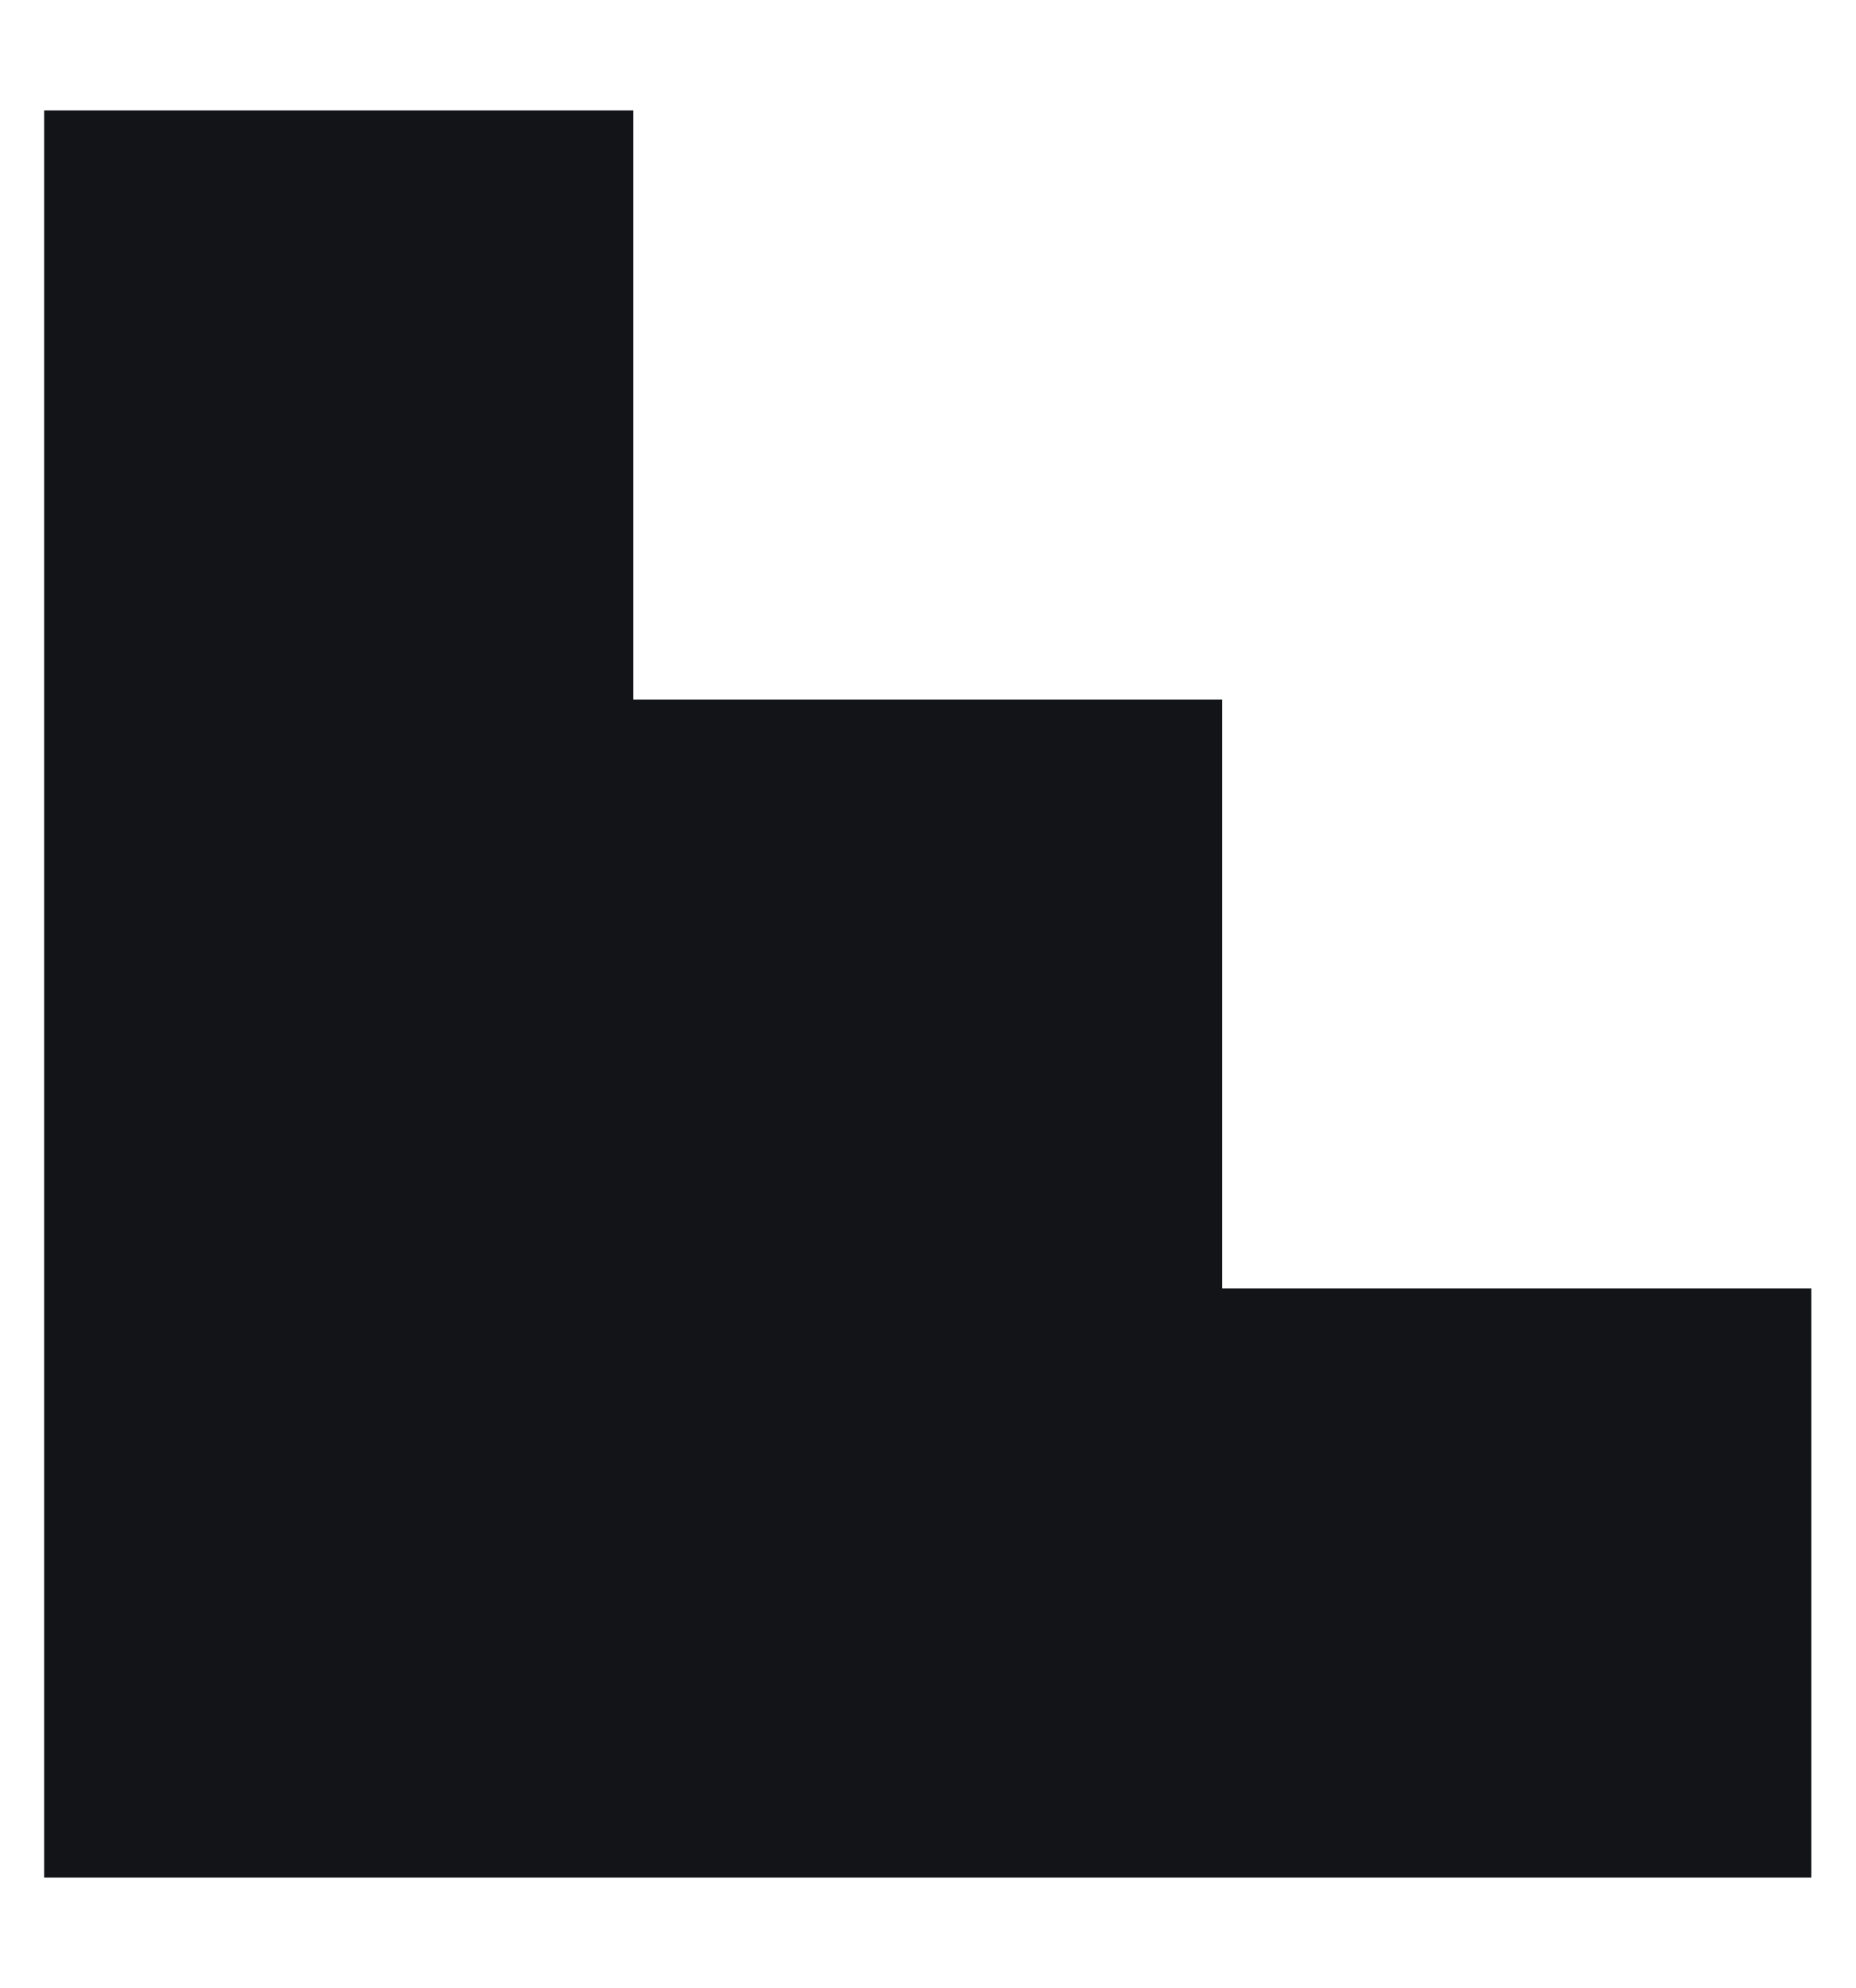
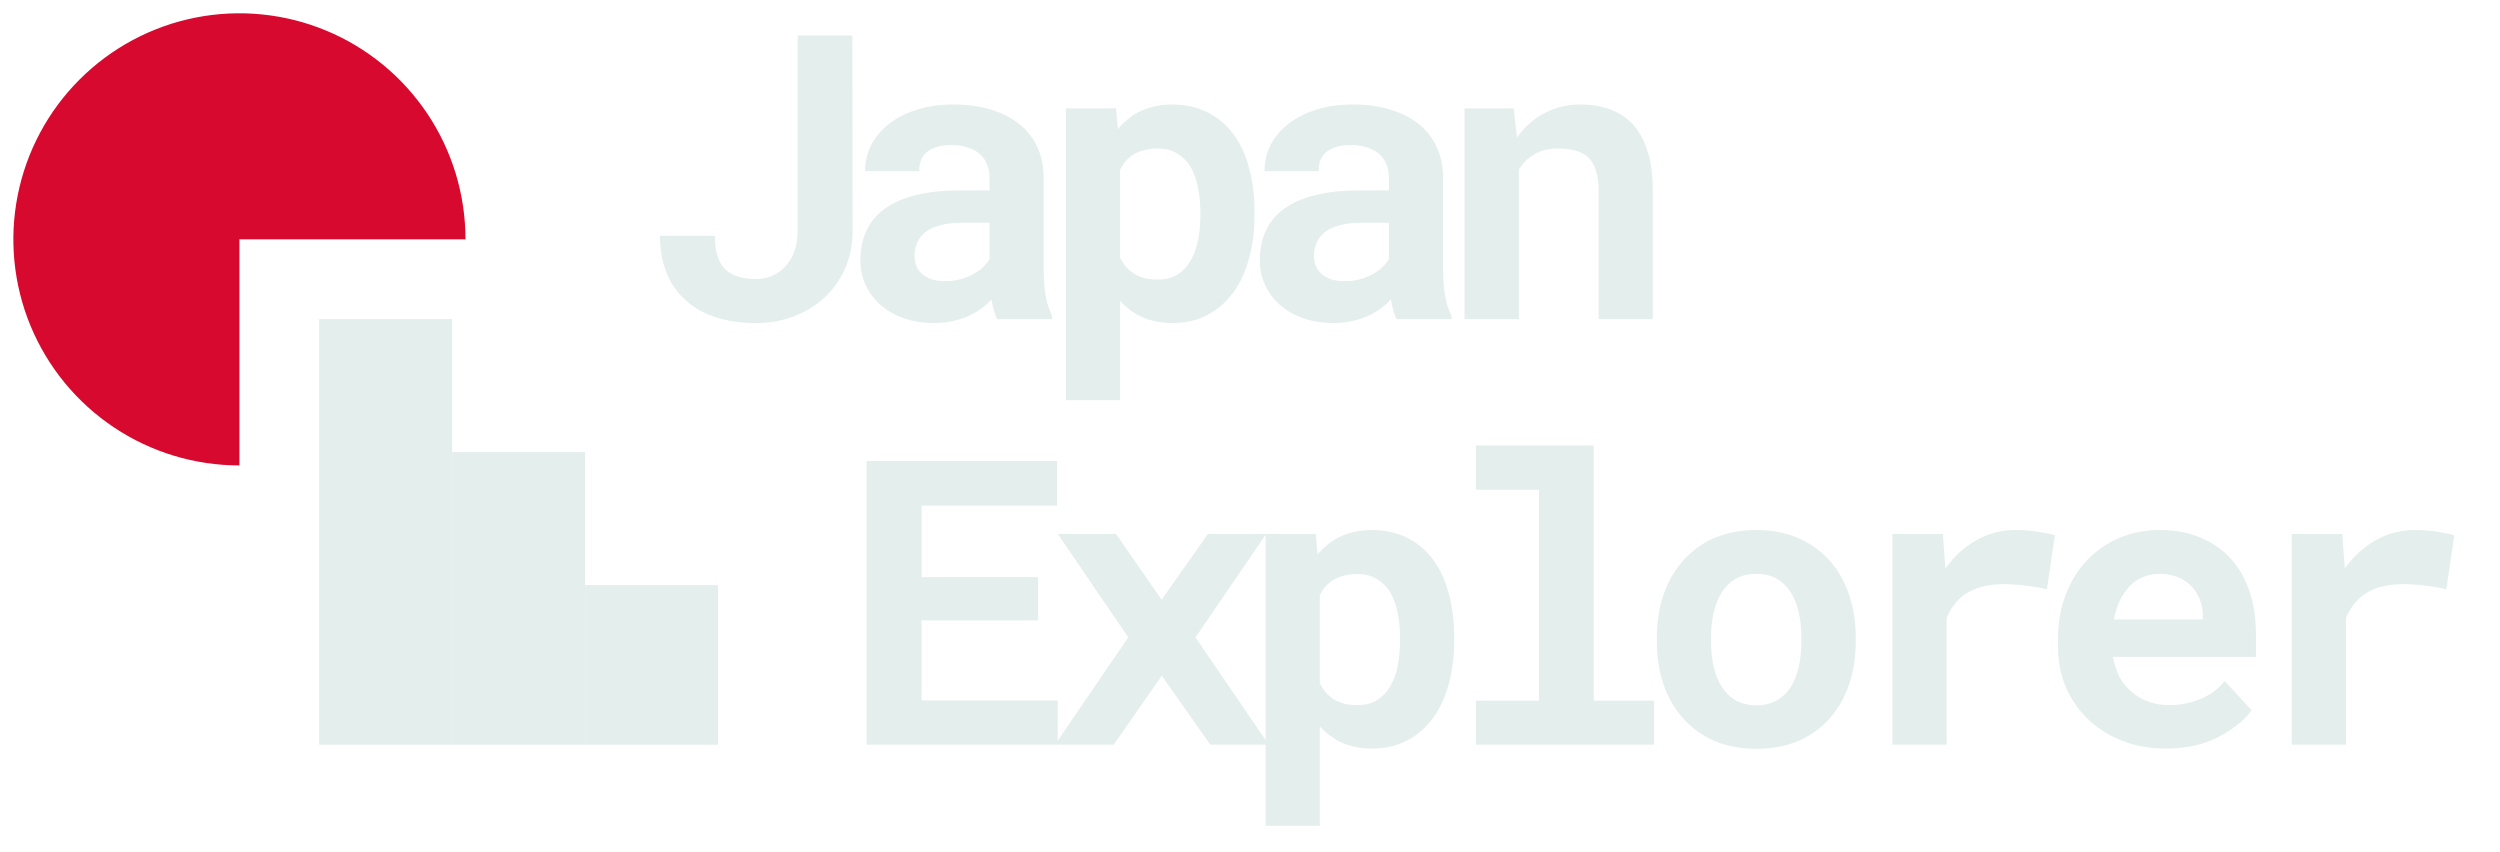
- <svg xmlns="http://www.w3.org/2000/svg" width="14" height="15" viewBox="0 0 14 15" fill="none">
-   <path fill-rule="evenodd" clip-rule="evenodd" d="M0.333 0.833H4.778V5.278H9.222V9.722H13.667V14.167H0.333V0.833Z" fill="#121417" />
+ <svg xmlns="http://www.w3.org/2000/svg" width="94" height="32" viewBox="0 0 94 32" fill="none">
+   <path d="M17.502 9C17.502 7.319 17.004 5.675 16.07 4.278C15.136 2.88 13.808 1.79 12.255 1.147C10.702 0.504 8.993 0.335 7.344 0.663C5.695 0.991 4.181 1.801 2.992 2.99C1.803 4.178 0.994 5.693 0.666 7.342C0.338 8.991 0.506 10.7 1.149 12.253C1.793 13.806 2.882 15.133 4.28 16.067C5.678 17.002 7.321 17.5 9.002 17.5V9H17.502Z" fill="#D7092E" />
+   <rect x="12" y="12" width="5" height="16" fill="#E4EEEC" />
+   <rect x="17" y="17" width="5" height="11" fill="#E4EEEC" />
+   <rect x="22" y="22" width="5" height="6" fill="#E4EEEC" />
+   <path d="M29.991 1.336H32.049L32.057 8.726C32.052 9.234 31.954 9.698 31.764 10.118C31.578 10.533 31.322 10.892 30.995 11.194C30.668 11.497 30.282 11.731 29.837 11.898C29.398 12.063 28.924 12.146 28.416 12.146C27.879 12.146 27.391 12.078 26.952 11.941C26.512 11.805 26.136 11.6 25.824 11.326C25.506 11.058 25.26 10.718 25.084 10.308C24.908 9.898 24.818 9.417 24.813 8.865H26.878C26.878 9.119 26.903 9.341 26.952 9.532C27 9.722 27.074 9.883 27.171 10.015C27.298 10.176 27.464 10.296 27.669 10.374C27.875 10.452 28.123 10.491 28.416 10.491C28.651 10.491 28.866 10.447 29.061 10.359C29.256 10.267 29.422 10.142 29.559 9.986C29.696 9.83 29.801 9.644 29.874 9.429C29.952 9.209 29.991 8.975 29.991 8.726V1.336ZM37.493 12C37.444 11.902 37.402 11.79 37.368 11.663C37.334 11.536 37.305 11.402 37.28 11.26C37.168 11.382 37.039 11.497 36.892 11.604C36.746 11.712 36.584 11.805 36.409 11.883C36.228 11.966 36.03 12.029 35.815 12.073C35.601 12.122 35.369 12.146 35.12 12.146C34.714 12.146 34.341 12.088 33.999 11.971C33.662 11.854 33.372 11.69 33.127 11.48C32.883 11.27 32.693 11.021 32.556 10.733C32.419 10.44 32.351 10.123 32.351 9.781C32.351 9.341 32.437 8.953 32.607 8.616C32.778 8.274 33.035 7.994 33.377 7.774C33.684 7.574 34.062 7.422 34.512 7.32C34.966 7.212 35.486 7.159 36.072 7.159H37.207V6.69C37.207 6.504 37.178 6.338 37.119 6.192C37.06 6.041 36.973 5.911 36.855 5.804C36.733 5.691 36.58 5.606 36.394 5.547C36.213 5.484 36.001 5.452 35.757 5.452C35.542 5.452 35.356 5.479 35.2 5.533C35.044 5.582 34.917 5.652 34.819 5.745C34.731 5.828 34.666 5.928 34.622 6.045C34.583 6.163 34.563 6.292 34.563 6.434H32.527C32.527 6.097 32.6 5.777 32.747 5.474C32.898 5.171 33.118 4.905 33.406 4.676C33.689 4.446 34.036 4.266 34.446 4.134C34.861 3.997 35.334 3.929 35.867 3.929C36.345 3.929 36.79 3.987 37.2 4.104C37.615 4.222 37.974 4.395 38.276 4.625C38.579 4.854 38.816 5.145 38.987 5.496C39.158 5.843 39.243 6.246 39.243 6.705V10.103C39.243 10.528 39.27 10.879 39.324 11.158C39.377 11.436 39.456 11.675 39.558 11.876V12H37.493ZM35.552 10.572C35.757 10.572 35.947 10.547 36.123 10.498C36.299 10.45 36.458 10.386 36.599 10.308C36.741 10.23 36.863 10.142 36.965 10.044C37.068 9.942 37.148 9.839 37.207 9.737V8.375H36.167C35.85 8.375 35.579 8.406 35.354 8.47C35.129 8.528 34.946 8.611 34.805 8.719C34.663 8.831 34.558 8.965 34.49 9.122C34.421 9.273 34.387 9.439 34.387 9.62C34.387 9.761 34.412 9.893 34.46 10.015C34.514 10.132 34.59 10.232 34.688 10.315C34.785 10.394 34.905 10.457 35.046 10.506C35.193 10.55 35.361 10.572 35.552 10.572ZM40.08 15.047V4.075H41.962L42.035 4.852C42.143 4.72 42.26 4.603 42.387 4.5C42.514 4.393 42.65 4.3 42.797 4.222C42.973 4.129 43.166 4.058 43.376 4.009C43.59 3.956 43.82 3.929 44.064 3.929C44.567 3.929 45.011 4.026 45.397 4.222C45.783 4.412 46.107 4.683 46.371 5.035C46.635 5.391 46.833 5.818 46.964 6.316C47.101 6.81 47.169 7.356 47.169 7.957V8.111C47.169 8.687 47.101 9.222 46.964 9.715C46.833 10.208 46.637 10.633 46.378 10.989C46.115 11.351 45.79 11.634 45.404 11.839C45.019 12.044 44.577 12.146 44.079 12.146C43.815 12.146 43.571 12.117 43.346 12.059C43.127 12.005 42.921 11.924 42.731 11.817C42.619 11.748 42.511 11.673 42.409 11.59C42.306 11.507 42.209 11.414 42.116 11.312V15.047H40.08ZM45.133 7.957C45.133 7.625 45.102 7.315 45.038 7.027C44.98 6.734 44.887 6.48 44.76 6.265C44.628 6.055 44.459 5.889 44.254 5.767C44.054 5.645 43.81 5.584 43.522 5.584C43.356 5.584 43.205 5.601 43.068 5.635C42.931 5.665 42.807 5.708 42.694 5.767C42.567 5.835 42.455 5.921 42.357 6.023C42.265 6.126 42.184 6.246 42.116 6.382V9.693C42.179 9.82 42.255 9.935 42.343 10.037C42.435 10.14 42.541 10.227 42.658 10.301C42.77 10.369 42.899 10.423 43.046 10.462C43.192 10.496 43.356 10.513 43.537 10.513C43.825 10.513 44.069 10.45 44.269 10.323C44.474 10.196 44.64 10.023 44.767 9.803C44.894 9.583 44.987 9.329 45.045 9.041C45.104 8.748 45.133 8.438 45.133 8.111V7.957ZM52.51 12C52.461 11.902 52.42 11.79 52.386 11.663C52.352 11.536 52.322 11.402 52.298 11.26C52.185 11.382 52.056 11.497 51.91 11.604C51.763 11.712 51.602 11.805 51.426 11.883C51.246 11.966 51.048 12.029 50.833 12.073C50.618 12.122 50.386 12.146 50.137 12.146C49.732 12.146 49.358 12.088 49.017 11.971C48.68 11.854 48.389 11.69 48.145 11.48C47.901 11.27 47.71 11.021 47.574 10.733C47.437 10.44 47.369 10.123 47.369 9.781C47.369 9.341 47.454 8.953 47.625 8.616C47.796 8.274 48.052 7.994 48.394 7.774C48.702 7.574 49.08 7.422 49.529 7.32C49.983 7.212 50.503 7.159 51.089 7.159H52.225V6.69C52.225 6.504 52.195 6.338 52.137 6.192C52.078 6.041 51.99 5.911 51.873 5.804C51.751 5.691 51.597 5.606 51.412 5.547C51.231 5.484 51.019 5.452 50.774 5.452C50.56 5.452 50.374 5.479 50.218 5.533C50.062 5.582 49.935 5.652 49.837 5.745C49.749 5.828 49.683 5.928 49.639 6.045C49.6 6.163 49.581 6.292 49.581 6.434H47.544C47.544 6.097 47.618 5.777 47.764 5.474C47.916 5.171 48.135 4.905 48.423 4.676C48.706 4.446 49.053 4.266 49.463 4.134C49.878 3.997 50.352 3.929 50.884 3.929C51.363 3.929 51.807 3.987 52.217 4.104C52.632 4.222 52.991 4.395 53.294 4.625C53.597 4.854 53.834 5.145 54.004 5.496C54.175 5.843 54.261 6.246 54.261 6.705V10.103C54.261 10.528 54.288 10.879 54.341 11.158C54.395 11.436 54.473 11.675 54.576 11.876V12H52.51ZM50.569 10.572C50.774 10.572 50.965 10.547 51.141 10.498C51.316 10.45 51.475 10.386 51.617 10.308C51.758 10.23 51.88 10.142 51.983 10.044C52.085 9.942 52.166 9.839 52.225 9.737V8.375H51.185C50.867 8.375 50.596 8.406 50.372 8.47C50.147 8.528 49.964 8.611 49.822 8.719C49.681 8.831 49.576 8.965 49.507 9.122C49.439 9.273 49.405 9.439 49.405 9.62C49.405 9.761 49.429 9.893 49.478 10.015C49.532 10.132 49.607 10.232 49.705 10.315C49.803 10.394 49.922 10.457 50.064 10.506C50.21 10.55 50.379 10.572 50.569 10.572ZM55.068 12V4.075H56.914L57.038 5.174C57.141 5.027 57.253 4.893 57.375 4.771C57.497 4.649 57.627 4.539 57.763 4.441C57.998 4.275 58.254 4.148 58.532 4.061C58.81 3.973 59.106 3.929 59.419 3.929C59.819 3.929 60.185 3.987 60.517 4.104C60.849 4.222 61.137 4.407 61.381 4.661C61.621 4.92 61.806 5.252 61.938 5.657C62.075 6.058 62.143 6.546 62.143 7.122V12H60.107V7.151C60.107 6.839 60.07 6.583 59.997 6.382C59.929 6.177 59.829 6.016 59.697 5.899C59.565 5.782 59.406 5.701 59.221 5.657C59.035 5.608 58.825 5.584 58.591 5.584C58.395 5.584 58.215 5.606 58.049 5.65C57.888 5.694 57.744 5.76 57.617 5.848C57.514 5.911 57.421 5.987 57.338 6.075C57.255 6.163 57.18 6.26 57.111 6.368V12H55.068ZM39.031 23.327H34.651V26.337H39.77V28H32.585V17.336H39.748V19.013H34.651V21.701H39.031V23.327ZM43.676 22.551L45.419 20.075H47.609L44.95 23.964L47.704 28H45.507L43.683 25.407L41.874 28H39.669L42.423 23.964L39.772 20.075H41.962L43.676 22.551ZM47.588 31.047V20.075H49.471L49.544 20.852C49.651 20.72 49.769 20.602 49.895 20.5C50.023 20.393 50.159 20.3 50.306 20.222C50.481 20.129 50.674 20.058 50.884 20.009C51.099 19.956 51.329 19.929 51.573 19.929C52.076 19.929 52.52 20.026 52.906 20.222C53.291 20.412 53.616 20.683 53.88 21.035C54.144 21.391 54.341 21.818 54.473 22.316C54.61 22.81 54.678 23.356 54.678 23.957V24.111C54.678 24.687 54.61 25.222 54.473 25.715C54.341 26.208 54.146 26.633 53.887 26.989C53.623 27.351 53.299 27.634 52.913 27.839C52.527 28.044 52.085 28.146 51.587 28.146C51.324 28.146 51.08 28.117 50.855 28.059C50.635 28.005 50.43 27.924 50.24 27.817C50.127 27.748 50.02 27.673 49.917 27.59C49.815 27.507 49.717 27.414 49.624 27.311V31.047H47.588ZM52.642 23.957C52.642 23.625 52.61 23.315 52.547 23.027C52.488 22.734 52.395 22.48 52.269 22.265C52.137 22.055 51.968 21.889 51.763 21.767C51.563 21.645 51.319 21.584 51.031 21.584C50.865 21.584 50.713 21.601 50.577 21.635C50.44 21.665 50.315 21.709 50.203 21.767C50.076 21.835 49.964 21.921 49.866 22.023C49.773 22.126 49.693 22.246 49.624 22.382V25.693C49.688 25.82 49.764 25.935 49.852 26.037C49.944 26.14 50.049 26.227 50.166 26.301C50.279 26.369 50.408 26.423 50.555 26.462C50.701 26.496 50.865 26.513 51.045 26.513C51.334 26.513 51.578 26.45 51.778 26.323C51.983 26.196 52.149 26.023 52.276 25.803C52.403 25.583 52.496 25.329 52.554 25.041C52.613 24.748 52.642 24.438 52.642 24.111V23.957ZM55.493 16.75H59.924V26.345H62.194V28H55.493V26.345H57.866V18.413H55.493V16.75ZM62.298 23.964C62.298 23.388 62.381 22.856 62.547 22.368C62.713 21.875 62.958 21.447 63.28 21.086C63.597 20.725 63.985 20.441 64.444 20.236C64.908 20.031 65.438 19.929 66.034 19.929C66.629 19.929 67.159 20.031 67.623 20.236C68.087 20.441 68.48 20.725 68.802 21.086C69.12 21.447 69.361 21.875 69.527 22.368C69.693 22.856 69.776 23.388 69.776 23.964V24.118C69.776 24.699 69.693 25.236 69.527 25.73C69.361 26.218 69.12 26.643 68.802 27.004C68.485 27.365 68.094 27.648 67.63 27.854C67.166 28.054 66.639 28.154 66.048 28.154C65.453 28.154 64.92 28.054 64.452 27.854C63.988 27.648 63.597 27.365 63.28 27.004C62.958 26.643 62.713 26.218 62.547 25.73C62.381 25.236 62.298 24.699 62.298 24.118V23.964ZM64.335 24.118C64.335 24.45 64.366 24.763 64.43 25.056C64.493 25.344 64.593 25.595 64.73 25.81C64.867 26.03 65.043 26.203 65.257 26.33C65.477 26.457 65.741 26.52 66.048 26.52C66.346 26.52 66.603 26.457 66.817 26.33C67.032 26.203 67.208 26.03 67.345 25.81C67.477 25.595 67.574 25.344 67.638 25.056C67.701 24.763 67.733 24.45 67.733 24.118V23.964C67.733 23.642 67.701 23.337 67.638 23.049C67.574 22.761 67.477 22.507 67.345 22.287C67.208 22.067 67.032 21.894 66.817 21.767C66.603 21.64 66.341 21.577 66.034 21.577C65.731 21.577 65.472 21.64 65.257 21.767C65.043 21.894 64.867 22.067 64.73 22.287C64.593 22.507 64.493 22.761 64.43 23.049C64.366 23.337 64.335 23.642 64.335 23.964V24.118ZM75.776 19.929C76.084 19.929 76.367 19.951 76.626 19.995C76.89 20.034 77.102 20.078 77.263 20.127L76.963 22.155C76.694 22.092 76.418 22.045 76.135 22.016C75.857 21.982 75.591 21.965 75.337 21.965C75.073 21.965 74.834 21.989 74.619 22.038C74.409 22.082 74.221 22.15 74.055 22.243C73.855 22.351 73.684 22.487 73.543 22.653C73.401 22.819 73.284 23.015 73.191 23.239V28H71.155V20.075H73.052L73.132 21.196L73.147 21.372C73.469 20.922 73.855 20.571 74.304 20.317C74.753 20.058 75.244 19.929 75.776 19.929ZM81.439 28.146C80.829 28.146 80.275 28.046 79.777 27.846C79.279 27.646 78.852 27.373 78.495 27.026C78.139 26.684 77.863 26.281 77.668 25.817C77.477 25.349 77.382 24.848 77.382 24.316V24.023C77.382 23.418 77.477 22.866 77.668 22.368C77.858 21.865 78.124 21.433 78.466 21.071C78.808 20.71 79.213 20.429 79.682 20.229C80.15 20.029 80.661 19.929 81.212 19.929C81.784 19.929 82.291 20.024 82.736 20.214C83.185 20.4 83.566 20.664 83.878 21.005C84.186 21.347 84.42 21.76 84.582 22.243C84.743 22.722 84.823 23.252 84.823 23.832V24.697H79.447V24.719C79.516 25.036 79.603 25.293 79.711 25.488C79.818 25.678 79.962 25.852 80.143 26.008C80.329 26.169 80.541 26.294 80.78 26.381C81.019 26.469 81.281 26.513 81.564 26.513C81.964 26.513 82.353 26.438 82.728 26.286C83.105 26.135 83.41 25.908 83.644 25.605L84.662 26.704C84.403 27.07 83.993 27.402 83.432 27.7C82.87 27.998 82.206 28.146 81.439 28.146ZM81.198 21.577C80.968 21.577 80.758 21.618 80.568 21.701C80.377 21.779 80.211 21.894 80.07 22.045C79.923 22.197 79.801 22.377 79.704 22.587C79.606 22.797 79.533 23.032 79.484 23.291H82.824V23.129C82.824 22.915 82.785 22.712 82.707 22.521C82.628 22.331 82.521 22.165 82.384 22.023C82.248 21.887 82.079 21.779 81.879 21.701C81.684 21.618 81.457 21.577 81.198 21.577ZM90.794 19.929C91.102 19.929 91.385 19.951 91.644 19.995C91.907 20.034 92.12 20.078 92.281 20.127L91.981 22.155C91.712 22.092 91.436 22.045 91.153 22.016C90.874 21.982 90.608 21.965 90.355 21.965C90.091 21.965 89.852 21.989 89.637 22.038C89.427 22.082 89.239 22.15 89.073 22.243C88.873 22.351 88.702 22.487 88.56 22.653C88.418 22.819 88.301 23.015 88.209 23.239V28H86.172V20.075H88.069L88.15 21.196L88.165 21.372C88.487 20.922 88.873 20.571 89.322 20.317C89.771 20.058 90.262 19.929 90.794 19.929Z" fill="#E4EEEC" />
</svg>
